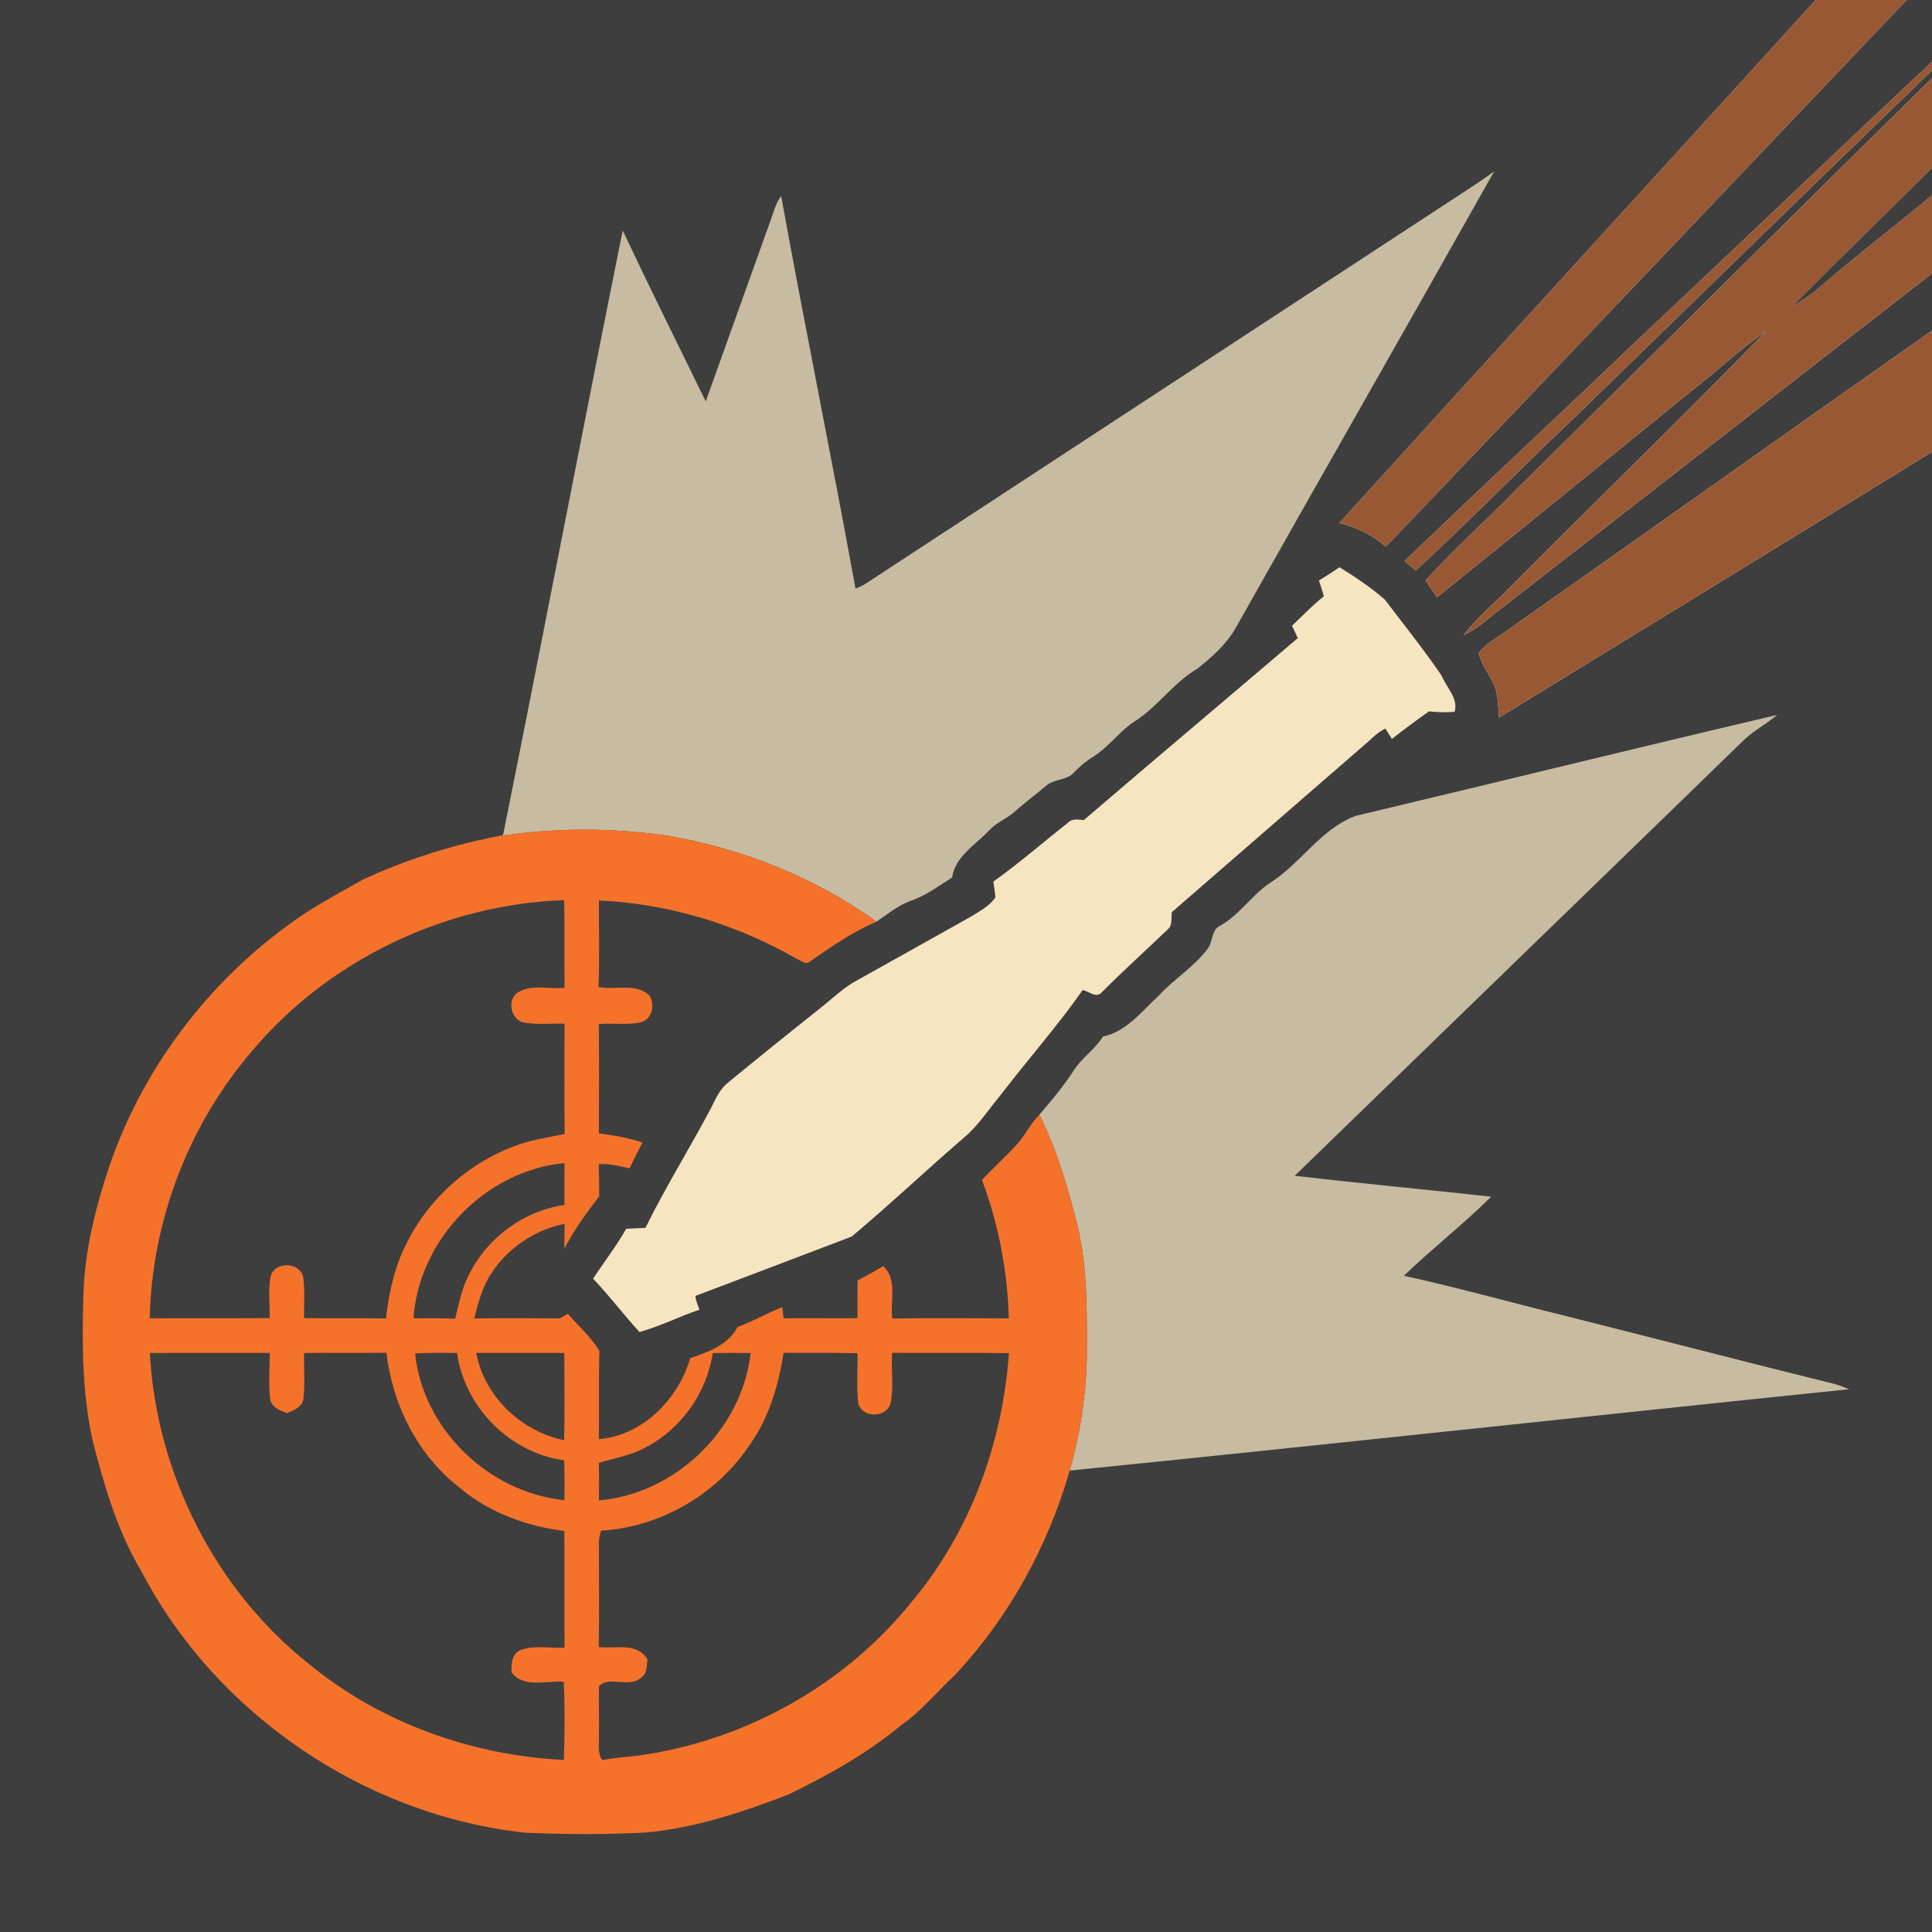
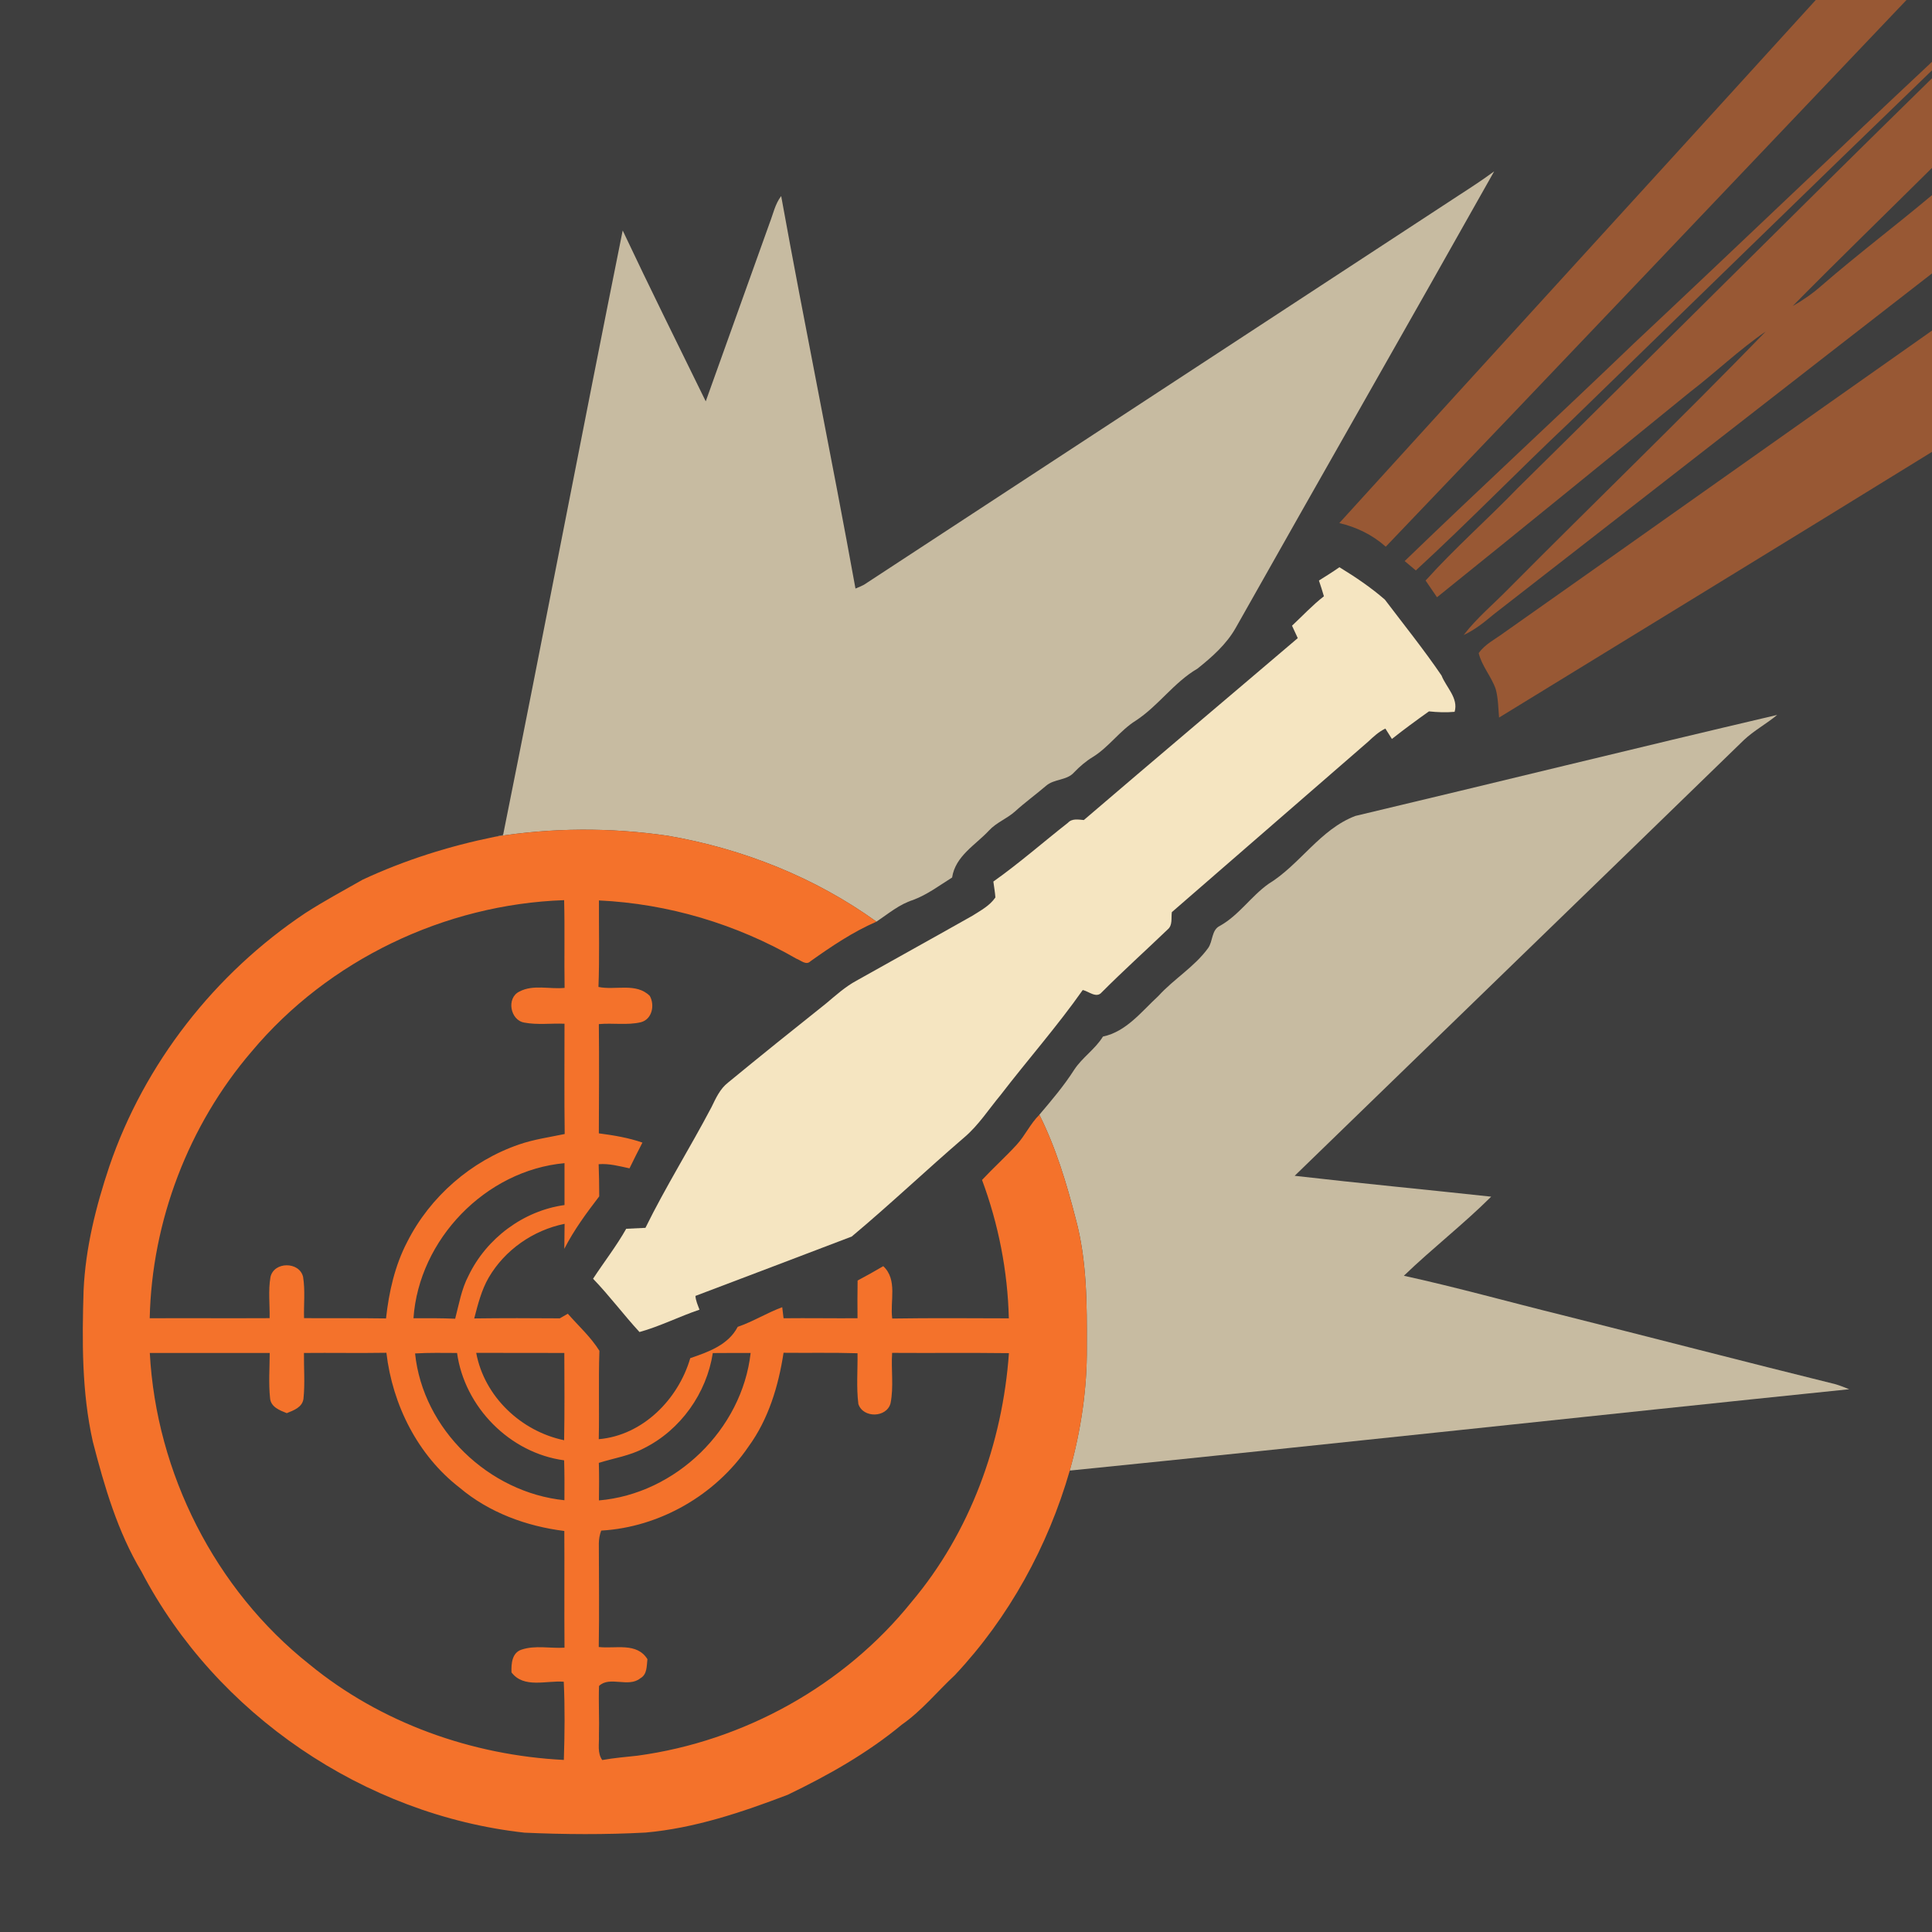
- <svg xmlns="http://www.w3.org/2000/svg" width="512pt" height="512pt" viewBox="0 0 512 512" version="1.1">
-   <path fill="#3e3e3e" opacity="1.00" d=" M 0.00 0.00 L 481.19 0.00 C 439.16 46.26 396.94 92.34 354.93 138.62 C 359.49 139.68 363.74 141.75 367.24 144.88 C 413.34 96.69 459.28 48.32 505.24 0.00 L 512.00 0.00 L 512.00 16.38 C 485.56 41.14 459.43 66.22 433.01 91.00 C 412.87 110.35 392.34 129.29 372.25 148.69 C 373.24 149.51 374.22 150.34 375.21 151.17 C 389.10 138.40 402.24 124.85 415.96 111.90 C 447.96 80.80 479.90 49.63 512.00 18.64 L 512.00 20.74 C 475.25 56.74 438.93 93.18 402.28 129.28 C 394.25 137.60 385.53 145.25 377.80 153.85 C 378.81 155.32 379.81 156.80 380.82 158.28 C 403.25 140.24 425.56 122.03 447.90 103.87 C 454.69 98.66 460.88 92.68 467.95 87.84 C 445.61 110.85 422.50 133.14 399.89 155.91 C 395.88 160.02 391.40 163.71 387.89 168.28 C 390.84 166.93 393.37 164.88 395.84 162.81 C 434.57 132.71 473.24 102.53 512.00 72.46 L 512.00 87.61 C 474.14 114.23 436.42 141.03 398.58 167.67 C 396.29 169.38 393.54 170.69 391.87 173.09 C 392.71 176.56 395.24 179.28 396.38 182.62 C 397.05 185.07 397.05 187.64 397.27 190.16 C 435.51 166.69 473.82 143.32 512.00 119.75 L 512.00 512.00 L 0.00 512.00 L 0.00 0.00 Z" />
-   <path fill="#985834" opacity="1.00" d=" M 481.19 0.00 L 505.24 0.00 C 459.28 48.32 413.34 96.69 367.24 144.88 C 363.74 141.75 359.49 139.68 354.93 138.62 C 396.94 92.34 439.16 46.26 481.19 0.00 Z" />
-   <path fill="#985834" opacity="1.00" d=" M 433.01 91.00 C 459.43 66.22 485.56 41.14 512.00 16.38 L 512.00 18.64 C 479.90 49.63 447.96 80.80 415.96 111.90 C 402.24 124.85 389.10 138.40 375.21 151.17 C 374.22 150.34 373.24 149.51 372.25 148.69 C 392.34 129.29 412.87 110.35 433.01 91.00 Z" />
-   <path fill="#985834" opacity="1.00" d=" M 402.28 129.28 C 438.93 93.18 475.25 56.74 512.00 20.74 L 512.00 44.49 C 499.71 56.70 487.25 68.75 475.09 81.10 C 477.81 79.57 480.36 77.78 482.70 75.72 C 492.24 67.44 502.33 59.83 512.00 51.71 L 512.00 72.46 C 473.24 102.53 434.57 132.71 395.84 162.81 C 393.37 164.88 390.84 166.93 387.89 168.28 C 391.40 163.71 395.88 160.02 399.89 155.91 C 422.50 133.14 445.61 110.85 467.95 87.84 C 460.88 92.68 454.69 98.66 447.90 103.87 C 425.56 122.03 403.25 140.24 380.82 158.28 C 379.81 156.80 378.81 155.32 377.80 153.85 C 385.53 145.25 394.25 137.60 402.28 129.28 Z" />
-   <path fill="#c7bba1" opacity="1.00" d=" M 386.82 51.62 C 389.92 49.62 393.00 47.60 395.97 45.41 C 373.26 85.81 350.22 126.03 327.47 166.41 C 325.01 170.75 321.18 174.14 317.32 177.21 C 311.11 180.83 307.01 187.03 301.02 190.96 C 296.75 193.62 293.89 197.97 289.61 200.61 C 287.76 201.73 286.13 203.14 284.64 204.69 C 282.74 206.86 279.39 206.38 277.26 208.21 C 274.53 210.54 271.62 212.66 268.95 215.08 C 266.83 216.97 264.04 217.97 262.10 220.09 C 258.50 223.95 253.19 226.84 252.32 232.55 C 248.95 234.66 245.72 237.11 241.95 238.51 C 238.32 239.65 235.39 242.17 232.27 244.25 C 215.95 232.50 196.84 224.92 177.07 221.50 C 161.84 219.26 146.26 219.32 131.06 221.77 C 131.62 221.65 132.75 221.42 133.32 221.30 C 144.05 167.93 154.27 114.45 165.02 61.08 C 172.18 76.26 179.65 91.29 187.03 106.36 C 192.68 90.61 198.31 74.85 203.96 59.10 C 204.90 56.69 205.41 54.05 207.02 51.96 C 213.31 86.69 220.42 121.26 226.71 155.97 C 227.48 155.68 228.24 155.34 228.97 154.96 C 281.57 120.49 334.21 86.08 386.82 51.62 Z" />
-   <path fill="#3e3e3e" opacity="1.00" d=" M 475.09 81.10 C 487.25 68.75 499.71 56.70 512.00 44.49 L 512.00 51.71 C 502.33 59.83 492.24 67.44 482.70 75.72 C 480.36 77.78 477.81 79.57 475.09 81.10 Z" />
-   <path fill="#985834" opacity="1.00" d=" M 398.58 167.67 C 436.42 141.03 474.14 114.23 512.00 87.61 L 512.00 119.75 C 473.82 143.32 435.51 166.69 397.27 190.16 C 397.05 187.64 397.05 185.07 396.38 182.62 C 395.24 179.28 392.71 176.56 391.87 173.09 C 393.54 170.69 396.29 169.38 398.58 167.67 Z" />
-   <path fill="#f5e5c1" opacity="1.00" d=" M 349.53 153.85 C 351.35 152.70 353.19 151.57 354.96 150.32 C 359.15 152.88 363.29 155.67 367.00 158.90 C 372.05 165.57 377.31 172.10 382.02 179.02 C 383.27 182.18 386.55 185.01 385.49 188.64 C 383.22 188.85 380.95 188.76 378.69 188.52 C 375.36 190.88 372.07 193.30 368.87 195.83 C 368.44 195.14 367.57 193.77 367.14 193.08 C 365.38 193.92 363.95 195.25 362.55 196.57 C 345.21 211.61 327.88 226.68 310.55 241.73 C 310.32 243.28 310.82 245.19 309.44 246.32 C 303.63 251.90 297.64 257.28 291.96 262.99 C 290.55 264.65 288.50 262.70 286.94 262.36 C 280.17 271.99 272.34 280.86 265.16 290.20 C 262.00 293.99 259.32 298.22 255.52 301.44 C 245.48 310.07 235.86 319.21 225.71 327.70 C 211.93 332.96 198.10 338.20 184.30 343.43 C 184.38 344.71 184.93 345.88 185.37 347.08 C 180.01 348.89 174.93 351.49 169.47 353.00 C 165.24 348.40 161.50 343.37 157.17 338.88 C 160.07 334.44 163.34 330.26 165.95 325.64 C 167.64 325.54 169.34 325.47 171.05 325.39 C 176.41 314.49 182.90 304.15 188.56 293.39 C 189.71 291.03 190.83 288.52 192.96 286.88 C 201.56 279.81 210.23 272.84 218.94 265.91 C 221.51 263.76 224.01 261.49 226.97 259.89 C 237.21 254.13 247.50 248.45 257.72 242.67 C 259.89 241.29 262.32 240.01 263.79 237.83 C 263.69 236.41 263.43 235.02 263.25 233.62 C 270.10 228.77 276.43 223.21 283.03 218.03 C 284.13 216.84 285.80 217.20 287.23 217.32 C 306.07 201.18 325.04 185.20 343.92 169.11 C 343.54 168.29 342.78 166.64 342.40 165.82 C 345.20 163.20 347.81 160.38 350.85 158.02 C 350.45 156.62 350.00 155.23 349.53 153.85 Z" />
-   <path fill="#c7bba1" opacity="1.00" d=" M 359.20 216.23 C 396.48 207.38 433.69 198.19 470.98 189.46 C 468.13 191.83 464.82 193.59 462.12 196.14 C 422.49 234.67 382.75 273.09 343.10 311.60 C 360.44 313.60 377.82 315.24 395.18 317.13 C 387.80 324.47 379.53 330.87 372.04 338.09 C 386.08 341.16 399.94 345.05 413.90 348.49 C 438.09 354.57 462.23 360.85 486.45 366.84 C 487.66 367.20 488.86 367.68 490.05 368.16 C 421.18 375.24 352.36 382.78 283.49 389.72 C 286.45 379.08 288.12 368.05 288.02 356.99 C 288.06 345.62 288.07 334.06 285.08 323.01 C 282.64 313.57 279.82 304.15 275.44 295.42 C 278.69 291.60 281.95 287.75 284.66 283.52 C 286.80 280.23 290.24 278.06 292.29 274.70 C 298.51 273.39 302.53 268.04 306.97 263.96 C 311.09 259.42 316.55 256.24 320.17 251.24 C 321.47 249.41 321.03 246.44 323.29 245.36 C 328.32 242.55 331.52 237.55 336.15 234.25 C 344.52 229.14 349.82 219.78 359.20 216.23 Z" />
-   <path fill="#f5722b" opacity="1.00" d=" M 131.06 221.77 C 146.26 219.32 161.84 219.26 177.07 221.50 C 196.84 224.92 215.95 232.50 232.27 244.25 C 226.00 246.97 220.32 250.80 214.78 254.74 C 213.64 255.90 212.22 254.48 211.08 254.08 C 195.16 244.90 177.08 239.48 158.72 238.62 C 158.69 246.26 158.90 253.91 158.61 261.55 C 163.08 262.50 168.58 260.32 172.19 263.92 C 173.55 266.33 172.87 270.10 169.86 270.90 C 166.24 271.75 162.40 271.04 158.69 271.39 C 158.79 281.05 158.75 290.71 158.71 300.36 C 162.61 300.87 166.52 301.49 170.25 302.79 C 169.08 305.05 167.94 307.33 166.83 309.62 C 164.14 309.04 161.44 308.31 158.66 308.53 C 158.75 311.36 158.80 314.20 158.79 317.04 C 155.41 321.45 152.08 325.99 149.55 330.95 C 149.58 328.74 149.60 326.53 149.62 324.32 C 141.30 326.01 133.82 331.23 129.53 338.56 C 127.59 341.90 126.64 345.69 125.67 349.40 C 133.23 349.30 140.79 349.32 148.35 349.38 C 149.06 348.97 149.76 348.56 150.47 348.15 C 153.31 351.39 156.56 354.29 158.86 357.97 C 158.59 365.78 158.86 373.59 158.68 381.40 C 170.34 380.40 179.74 370.84 182.92 359.92 C 187.71 358.29 193.00 356.43 195.49 351.63 C 199.58 350.24 203.26 347.91 207.31 346.43 C 207.39 347.16 207.56 348.63 207.65 349.36 C 214.18 349.29 220.71 349.38 227.25 349.34 C 227.22 346.01 227.21 342.67 227.27 339.35 C 229.57 338.14 231.83 336.85 234.07 335.54 C 237.93 339.14 235.83 344.79 236.46 349.42 C 246.75 349.26 257.05 349.35 267.34 349.38 C 267.04 336.88 264.60 324.42 260.24 312.69 C 263.21 309.50 266.47 306.59 269.42 303.37 C 271.68 300.91 273.04 297.77 275.44 295.42 C 279.82 304.15 282.64 313.57 285.08 323.01 C 288.07 334.06 288.06 345.62 288.02 356.99 C 288.12 368.05 286.45 379.08 283.49 389.72 C 277.70 409.82 267.36 428.68 253.02 443.94 C 248.34 448.29 244.30 453.35 239.03 457.03 C 229.87 464.63 219.41 470.52 208.72 475.66 C 196.57 480.29 184.08 484.49 171.06 485.64 C 160.39 486.21 149.68 486.15 139.01 485.67 C 96.62 480.99 57.28 454.32 37.51 416.49 C 31.17 405.91 27.67 393.91 24.61 382.04 C 21.66 368.90 21.73 355.34 22.14 341.94 C 22.65 330.70 25.41 319.71 28.97 309.09 C 38.26 281.82 56.94 257.99 80.87 242.00 C 85.82 238.81 91.00 236.03 96.11 233.13 C 107.25 227.94 119.03 224.22 131.06 221.77 Z" />
-   <path fill="#3e3e3e" opacity="1.00" d=" M 66.69 278.66 C 87.02 254.39 117.90 239.64 149.50 238.55 C 149.70 246.29 149.49 254.04 149.62 261.79 C 145.67 262.20 141.31 260.83 137.66 262.77 C 134.16 264.43 135.17 270.36 138.94 270.99 C 142.44 271.65 146.05 271.14 149.60 271.29 C 149.60 281.03 149.51 290.77 149.64 300.52 C 145.59 301.37 141.46 301.94 137.54 303.30 C 124.84 307.67 113.99 317.12 107.93 329.11 C 104.65 335.39 103.06 342.40 102.30 349.40 C 95.06 349.29 87.82 349.38 80.58 349.33 C 80.48 345.69 80.91 342.00 80.33 338.39 C 79.36 334.26 72.57 334.27 71.67 338.44 C 71.05 342.02 71.53 345.70 71.46 349.32 C 60.87 349.38 50.27 349.31 39.68 349.36 C 40.24 323.65 49.93 298.19 66.69 278.66 Z" />
-   <path fill="#3e3e3e" opacity="1.00" d=" M 109.58 349.36 C 111.02 328.46 128.70 310.16 149.60 308.25 C 149.58 311.94 149.57 315.64 149.59 319.34 C 138.67 320.85 128.89 328.20 124.14 338.10 C 122.27 341.65 121.63 345.63 120.62 349.47 C 116.94 349.31 113.26 349.34 109.58 349.36 Z" />
-   <path fill="#3e3e3e" opacity="1.00" d=" M 39.71 358.55 C 50.30 358.53 60.89 358.52 71.48 358.54 C 71.47 362.55 71.15 366.57 71.58 370.57 C 71.80 372.89 74.14 373.75 75.99 374.49 C 77.81 373.76 80.13 372.94 80.42 370.67 C 80.84 366.64 80.52 362.58 80.56 358.55 C 87.84 358.48 95.12 358.61 102.40 358.49 C 104.01 372.29 110.71 385.68 121.80 394.25 C 129.59 400.84 139.51 404.47 149.56 405.72 C 149.63 416.02 149.52 426.33 149.61 436.64 C 145.83 436.88 141.85 435.95 138.20 437.18 C 135.65 438.02 135.48 440.93 135.56 443.19 C 138.82 447.52 144.82 445.29 149.40 445.67 C 149.73 452.58 149.65 459.50 149.43 466.41 C 125.06 465.19 100.92 456.61 82.00 441.08 C 56.98 421.25 41.42 390.37 39.71 358.55 Z" />
-   <path fill="#3e3e3e" opacity="1.00" d=" M 110.01 358.68 C 113.71 358.46 117.42 358.51 121.12 358.56 C 123.11 372.90 135.13 385.07 149.51 386.99 C 149.62 390.51 149.61 394.04 149.58 397.57 C 129.59 395.56 112.07 378.80 110.01 358.68 Z" />
-   <path fill="#3e3e3e" opacity="1.00" d=" M 126.21 358.53 C 133.99 358.51 141.77 358.55 149.55 358.54 C 149.58 366.25 149.65 373.96 149.51 381.67 C 138.09 379.30 128.36 370.11 126.21 358.53 Z" />
-   <path fill="#3e3e3e" opacity="1.00" d=" M 188.90 358.57 C 192.24 358.53 195.59 358.53 198.93 358.56 C 196.65 378.84 179.04 395.89 158.72 397.62 C 158.77 394.30 158.78 390.99 158.69 387.68 C 162.71 386.42 166.96 385.78 170.71 383.77 C 180.37 378.95 187.26 369.21 188.90 358.57 Z" />
-   <path fill="#3e3e3e" opacity="1.00" d=" M 207.66 358.51 C 214.19 358.58 220.73 358.43 227.26 358.63 C 227.33 363.10 226.92 367.61 227.48 372.07 C 228.71 375.86 234.96 375.75 236.01 371.89 C 236.89 367.54 236.12 362.96 236.42 358.52 C 246.74 358.59 257.06 358.46 267.38 358.59 C 265.68 382.49 257.08 406.16 241.55 424.56 C 223.71 446.75 197.08 461.46 168.92 465.28 C 165.81 465.62 162.69 465.87 159.61 466.42 C 158.26 464.55 158.81 462.15 158.72 460.01 C 158.85 455.61 158.60 451.20 158.76 446.80 C 161.55 444.07 166.55 447.33 169.67 444.78 C 171.54 443.76 171.35 441.50 171.57 439.70 C 168.76 435.16 163.09 436.99 158.67 436.48 C 158.83 427.32 158.72 418.15 158.71 408.99 C 158.72 407.83 158.92 406.71 159.32 405.63 C 174.82 404.74 189.64 396.20 198.35 383.38 C 203.66 376.12 206.31 367.31 207.66 358.51 Z" />
+ <svg xmlns="http://www.w3.org/2000/svg" width="1280" height="1280" viewBox="0 0 1024 1024" version="1.1" id="svg2">
+   <defs id="defs40" />
+   <rect style="fill:#3e3e3e;fill-opacity:1;fill-rule:nonzero;stroke:none" id="rect3026" width="1024" height="1024" x="0" y="0" />
+   <path d="m 962.38,0 48.1,0 c -91.92,96.64 -183.8,193.38 -276,289.76 -7,-6.26 -15.5,-10.4 -24.62,-12.52 C 793.88,184.68 878.32,92.52 962.38,0 z" id="path6" style="fill:#985834" />
+   <path d="M 866.02,182 C 918.86,132.44 971.12,82.28 1024,32.76 l 0,4.52 C 959.8,99.26 895.92,161.6 831.92,223.8 c -27.44,25.9 -53.72,53 -81.5,78.54 -1.98,-1.66 -3.94,-3.32 -5.92,-4.96 40.18,-38.8 81.24,-76.68 121.52,-115.38 z" id="path8" style="fill:#985834" />
+   <path d="M 804.56,258.56 C 877.86,186.36 950.5,113.48 1024,41.48 l 0,47.5 c -24.58,24.42 -49.5,48.52 -73.82,73.22 5.44,-3.06 10.54,-6.64 15.22,-10.76 19.08,-16.56 39.26,-31.78 58.6,-48.02 l 0,41.5 c -77.52,60.14 -154.86,120.5 -232.32,180.7 -4.94,4.14 -10,8.24 -15.9,10.94 7.02,-9.14 15.98,-16.52 24,-24.74 45.22,-45.54 91.44,-90.12 136.12,-136.14 -14.14,9.68 -26.52,21.64 -40.1,32.06 -44.68,36.32 -89.3,72.74 -134.16,108.82 -2.02,-2.96 -4.02,-5.92 -6.04,-8.86 15.46,-17.2 32.9,-32.5 48.96,-49.14 z" id="path10" style="fill:#985834" />
+   <path d="m 773.64,103.24 c 6.2,-4 12.36,-8.04 18.3,-12.42 -45.42,80.8 -91.5,161.24 -137,242 -4.92,8.68 -12.58,15.46 -20.3,21.6 -12.42,7.24 -20.62,19.64 -32.6,27.5 -8.54,5.32 -14.26,14.02 -22.82,19.3 -3.7,2.24 -6.96,5.06 -9.94,8.16 -3.8,4.34 -10.5,3.38 -14.76,7.04 -5.46,4.66 -11.28,8.9 -16.62,13.74 -4.24,3.78 -9.82,5.78 -13.7,10.02 -7.2,7.72 -17.82,13.5 -19.56,24.92 -6.74,4.22 -13.2,9.12 -20.74,11.92 -7.26,2.28 -13.12,7.32 -19.36,11.48 C 431.9,465 393.68,449.84 354.14,443 c -30.46,-4.48 -61.62,-4.36 -92.02,0.54 1.12,-0.24 3.38,-0.7 4.52,-0.94 21.46,-106.74 41.9,-213.7 63.4,-320.44 14.32,30.36 29.26,60.42 44.02,90.56 11.3,-31.5 22.56,-63.02 33.86,-94.52 1.88,-4.82 2.9,-10.1 6.12,-14.28 12.58,69.46 26.8,138.6 39.38,208.02 1.54,-0.58 3.06,-1.26 4.52,-2.02 105.2,-68.94 210.48,-137.76 315.7,-206.68 z" id="path12" style="fill:#c7bba1" />
+   <path d="M 797.16,335.34 C 872.84,282.06 948.28,228.46 1024,175.22 l 0,64.28 c -76.36,47.14 -152.98,93.88 -229.46,140.82 -0.44,-5.04 -0.44,-10.18 -1.78,-15.08 -2.28,-6.68 -7.34,-12.12 -9.02,-19.06 3.34,-4.8 8.84,-7.42 13.42,-10.84 z" id="path16" style="fill:#985834" />
+   <path d="m 699.06,307.7 c 3.64,-2.3 7.32,-4.56 10.86,-7.06 8.38,5.12 16.66,10.7 24.08,17.16 10.1,13.34 20.62,26.4 30.04,40.24 2.5,6.32 9.06,11.98 6.94,19.24 -4.54,0.42 -9.08,0.24 -13.6,-0.24 -6.66,4.72 -13.24,9.56 -19.64,14.62 -0.86,-1.38 -2.6,-4.12 -3.46,-5.5 -3.52,1.68 -6.38,4.34 -9.18,6.98 -34.68,30.08 -69.34,60.22 -104,90.32 -0.46,3.1 0.54,6.92 -2.22,9.18 -11.62,11.16 -23.6,21.92 -34.96,33.34 -2.82,3.32 -6.92,-0.58 -10.04,-1.26 -13.54,19.26 -29.2,37 -43.56,55.68 -6.32,7.58 -11.68,16.04 -19.28,22.48 -20.08,17.26 -39.32,35.54 -59.62,52.52 -27.56,10.52 -55.22,21 -82.82,31.46 0.16,2.56 1.26,4.9 2.14,7.3 -10.72,3.62 -20.88,8.82 -31.8,11.84 -8.46,-9.2 -15.94,-19.26 -24.6,-28.24 5.8,-8.88 12.34,-17.24 17.56,-26.48 3.38,-0.2 6.78,-0.34 10.2,-0.5 10.72,-21.8 23.7,-42.48 35.02,-64 2.3,-4.72 4.54,-9.74 8.8,-13.02 17.2,-14.14 34.54,-28.08 51.96,-41.94 5.14,-4.3 10.14,-8.84 16.06,-12.04 20.48,-11.52 41.06,-22.88 61.5,-34.44 4.34,-2.76 9.2,-5.32 12.14,-9.68 -0.2,-2.84 -0.72,-5.62 -1.08,-8.42 13.7,-9.7 26.36,-20.82 39.56,-31.18 2.2,-2.38 5.54,-1.66 8.4,-1.42 37.68,-32.28 75.62,-64.24 113.38,-96.42 -0.76,-1.64 -2.28,-4.94 -3.04,-6.58 5.6,-5.24 10.82,-10.88 16.9,-15.6 -0.8,-2.8 -1.7,-5.58 -2.64,-8.34 z" id="path18" style="fill:#f5e5c1" />
+   <path d="m 718.4,432.46 c 74.56,-17.7 148.98,-36.08 223.56,-53.54 -5.7,4.74 -12.32,8.26 -17.72,13.36 -79.26,77.06 -158.74,153.9 -238.04,230.92 34.68,4 69.44,7.28 104.16,11.06 -14.76,14.68 -31.3,27.48 -46.28,41.92 28.08,6.14 55.8,13.92 83.72,20.8 48.38,12.16 96.66,24.72 145.1,36.7 2.42,0.72 4.82,1.68 7.2,2.64 -137.74,14.16 -275.38,29.24 -413.12,43.12 5.92,-21.28 9.26,-43.34 9.06,-65.46 0.08,-22.74 0.1,-45.86 -5.88,-67.96 -4.88,-18.88 -10.52,-37.72 -19.28,-55.18 6.5,-7.64 13.02,-15.34 18.44,-23.8 4.28,-6.58 11.16,-10.92 15.26,-17.64 12.44,-2.62 20.48,-13.32 29.36,-21.48 8.24,-9.08 19.16,-15.44 26.4,-25.44 2.6,-3.66 1.72,-9.6 6.24,-11.76 10.06,-5.62 16.46,-15.62 25.72,-22.22 16.74,-10.22 27.34,-28.94 46.1,-36.04 z" id="path20" style="fill:#c7bba1" />
+   <path style="fill:#f4722b" d="m 308.1,439.75 c -15.398,0.083 -30.8,1.35 -46,3.8 -24.06,4.9 -47.62,12.32 -69.9,22.7 -10.22,5.8 -20.55,11.37 -30.45,17.75 -47.86,31.98 -85.22,79.66 -103.8,134.2 -7.12,21.24 -12.63,43.22 -13.65,65.7 -0.82,26.8 -1,53.92 4.9,80.2 6.12,23.74 13.12,47.74 25.8,68.9 39.54,75.66 118.22,128.99 203,138.35 21.34,0.96 42.76,1.09 64.1,-0.05 26.04,-2.3 51.05,-10.74 75.35,-20 21.38,-10.28 42.28,-22.05 60.6,-37.25 10.54,-7.36 18.64,-17.45 28,-26.15 28.68,-30.52 49.37,-68.25 60.95,-108.45 5.92,-21.28 9.25,-43.33 9.05,-65.45 0.08,-22.74 0.08,-45.9 -5.9,-68 -4.88,-18.88 -10.49,-37.69 -19.25,-55.15 -4.8,4.7 -7.53,10.98 -12.05,15.9 -5.9,6.44 -12.41,12.27 -18.35,18.65 8.72,23.46 13.6,48.35 14.2,73.35 -20.58,-0.06 -41.22,-0.22 -61.8,0.1 -1.26,-9.26 2.97,-20.55 -4.75,-27.75 -4.48,2.62 -9,5.18 -13.6,7.6 -0.12,6.64 -0.11,13.34 -0.05,20 -13.08,0.08 -26.14,-0.14 -39.2,0 -0.18,-1.46 -0.54,-4.39 -0.7,-5.85 -8.1,2.96 -15.42,7.62 -23.6,10.4 -4.98,9.6 -15.57,13.34 -25.15,16.6 -6.36,21.84 -25.18,40.95 -48.5,42.95 0.36,-15.62 -0.19,-31.23 0.35,-46.85 -4.6,-7.36 -11.07,-13.17 -16.75,-19.65 -1.42,0.82 -2.83,1.63 -4.25,2.45 -15.12,-0.12 -30.23,-0.15 -45.35,0.05 1.94,-7.42 3.82,-15.02 7.7,-21.7 8.58,-14.66 23.56,-25.07 40.2,-28.45 -0.04,4.42 -0.09,8.83 -0.15,13.25 5.06,-9.92 11.74,-18.98 18.5,-27.8 0.02,-5.68 -0.12,-11.39 -0.3,-17.05 5.56,-0.44 10.97,1.04 16.35,2.2 2.22,-4.58 4.51,-9.13 6.85,-13.65 -7.46,-2.6 -15.3,-3.88 -23.1,-4.9 0.08,-19.3 0.2,-38.58 0,-57.9 7.42,-0.7 15.06,0.7 22.3,-1 6.02,-1.6 7.42,-9.13 4.7,-13.95 -7.22,-7.2 -18.26,-2.85 -27.2,-4.75 0.58,-15.28 0.19,-30.57 0.25,-45.85 36.72,1.72 72.86,12.54 104.7,30.9 2.28,0.8 5.12,3.67 7.4,1.35 11.08,-7.88 22.46,-15.56 35,-21 C 431.91,465 393.69,449.84 354.15,443 338.92,440.76 323.498,439.668 308.1,439.75 z M 299,477.1 c 0.4,15.48 -0.01,31 0.25,46.5 -7.9,0.82 -16.65,-1.93 -23.95,1.95 -7,3.32 -4.94,15.19 2.6,16.45 7,1.32 14.2,0.3 21.3,0.6 0,19.48 -0.16,38.95 0.1,58.45 -8.1,1.7 -16.36,2.83 -24.2,5.55 -25.4,8.74 -47.13,27.62 -59.25,51.6 -6.56,12.56 -9.73,26.6 -11.25,40.6 -14.48,-0.22 -28.97,-0.05 -43.45,-0.15 -0.2,-7.28 0.66,-14.63 -0.5,-21.85 -1.94,-8.26 -15.5,-8.24 -17.3,0.1 -1.24,7.16 -0.31,14.51 -0.45,21.75 -21.18,0.12 -42.37,-0.05 -63.55,0.05 1.12,-51.42 20.53,-102.34 54.05,-141.4 40.66,-48.54 102.4,-78.02 165.6,-80.2 z m 0.2,139.4 c -0.04,7.38 -0.04,14.8 0,22.2 -21.84,3.02 -41.4,17.7 -50.9,37.5 -3.74,7.1 -5.03,15.07 -7.05,22.75 -7.36,-0.32 -14.74,-0.29 -22.1,-0.25 2.88,-41.8 38.25,-78.38 80.05,-82.2 z M 204.8,717 c 3.22,27.6 16.62,54.36 38.8,71.5 15.58,13.18 35.4,20.45 55.5,22.95 0.14,20.6 -0.08,41.23 0.1,61.85 -7.56,0.48 -15.5,-1.41 -22.8,1.05 -5.1,1.68 -5.46,7.53 -5.3,12.05 6.52,8.66 18.54,4.19 27.7,4.95 0.66,13.82 0.49,27.63 0.05,41.45 C 250.11,930.36 201.84,913.21 164,882.15 113.96,842.49 82.82,780.74 79.4,717.1 c 21.18,-0.04 42.37,-0.04 63.55,0 -0.02,8.02 -0.66,16.05 0.2,24.05 0.44,4.64 5.15,6.37 8.85,7.85 3.64,-1.46 8.27,-3.11 8.85,-7.65 0.84,-8.06 0.17,-16.19 0.25,-24.25 14.56,-0.14 29.14,0.14 43.7,-0.1 z m 210.5,0 c 13.06,0.14 26.14,-0.15 39.2,0.25 0.14,8.94 -0.67,17.98 0.45,26.9 2.46,7.58 14.95,7.37 17.05,-0.35 1.76,-8.7 0.25,-17.87 0.85,-26.75 20.64,0.14 41.26,-0.11 61.9,0.15 -3.4,47.8 -20.59,95.1 -51.65,131.9 -35.68,44.38 -88.93,73.81 -145.25,81.45 -6.22,0.68 -12.49,1.2 -18.65,2.3 -2.7,-3.74 -1.57,-8.57 -1.75,-12.85 0.26,-8.8 -0.27,-17.6 0.05,-26.4 5.58,-5.46 15.61,1.05 21.85,-4.05 3.74,-2.04 3.36,-6.55 3.8,-10.15 -5.62,-9.08 -16.96,-5.43 -25.8,-6.45 0.32,-18.32 0.07,-36.63 0.05,-54.95 0.02,-2.32 0.45,-4.59 1.25,-6.75 31,-1.78 60.63,-18.86 78.05,-44.5 10.62,-14.52 15.9,-32.15 18.6,-49.75 z m -184.15,0.05 c 3.705,-0.018 7.4,0 11.1,0.05 3.98,28.68 27.99,53.06 56.75,56.9 0.22,7.04 0.21,14.09 0.15,21.15 -39.98,-4.02 -75.03,-37.56 -79.15,-77.8 3.7,-0.22 7.445,-0.282 11.15,-0.3 z m 21.25,0 c 15.56,-0.04 31.14,0.07 46.7,0.05 0.06,15.42 0.18,30.83 -0.1,46.25 -22.84,-4.74 -42.3,-23.14 -46.6,-46.3 z m 135.45,0.05 c 3.345,-0.002 6.66,-0.03 10,0 -4.56,40.56 -39.76,74.69 -80.4,78.15 0.1,-6.64 0.13,-13.28 -0.05,-19.9 8.04,-2.52 16.5,-3.78 24,-7.8 19.32,-9.64 33.12,-29.12 36.4,-50.4 3.34,-0.04 6.705,-0.048 10.05,-0.05 z" id="path22" />
</svg>
